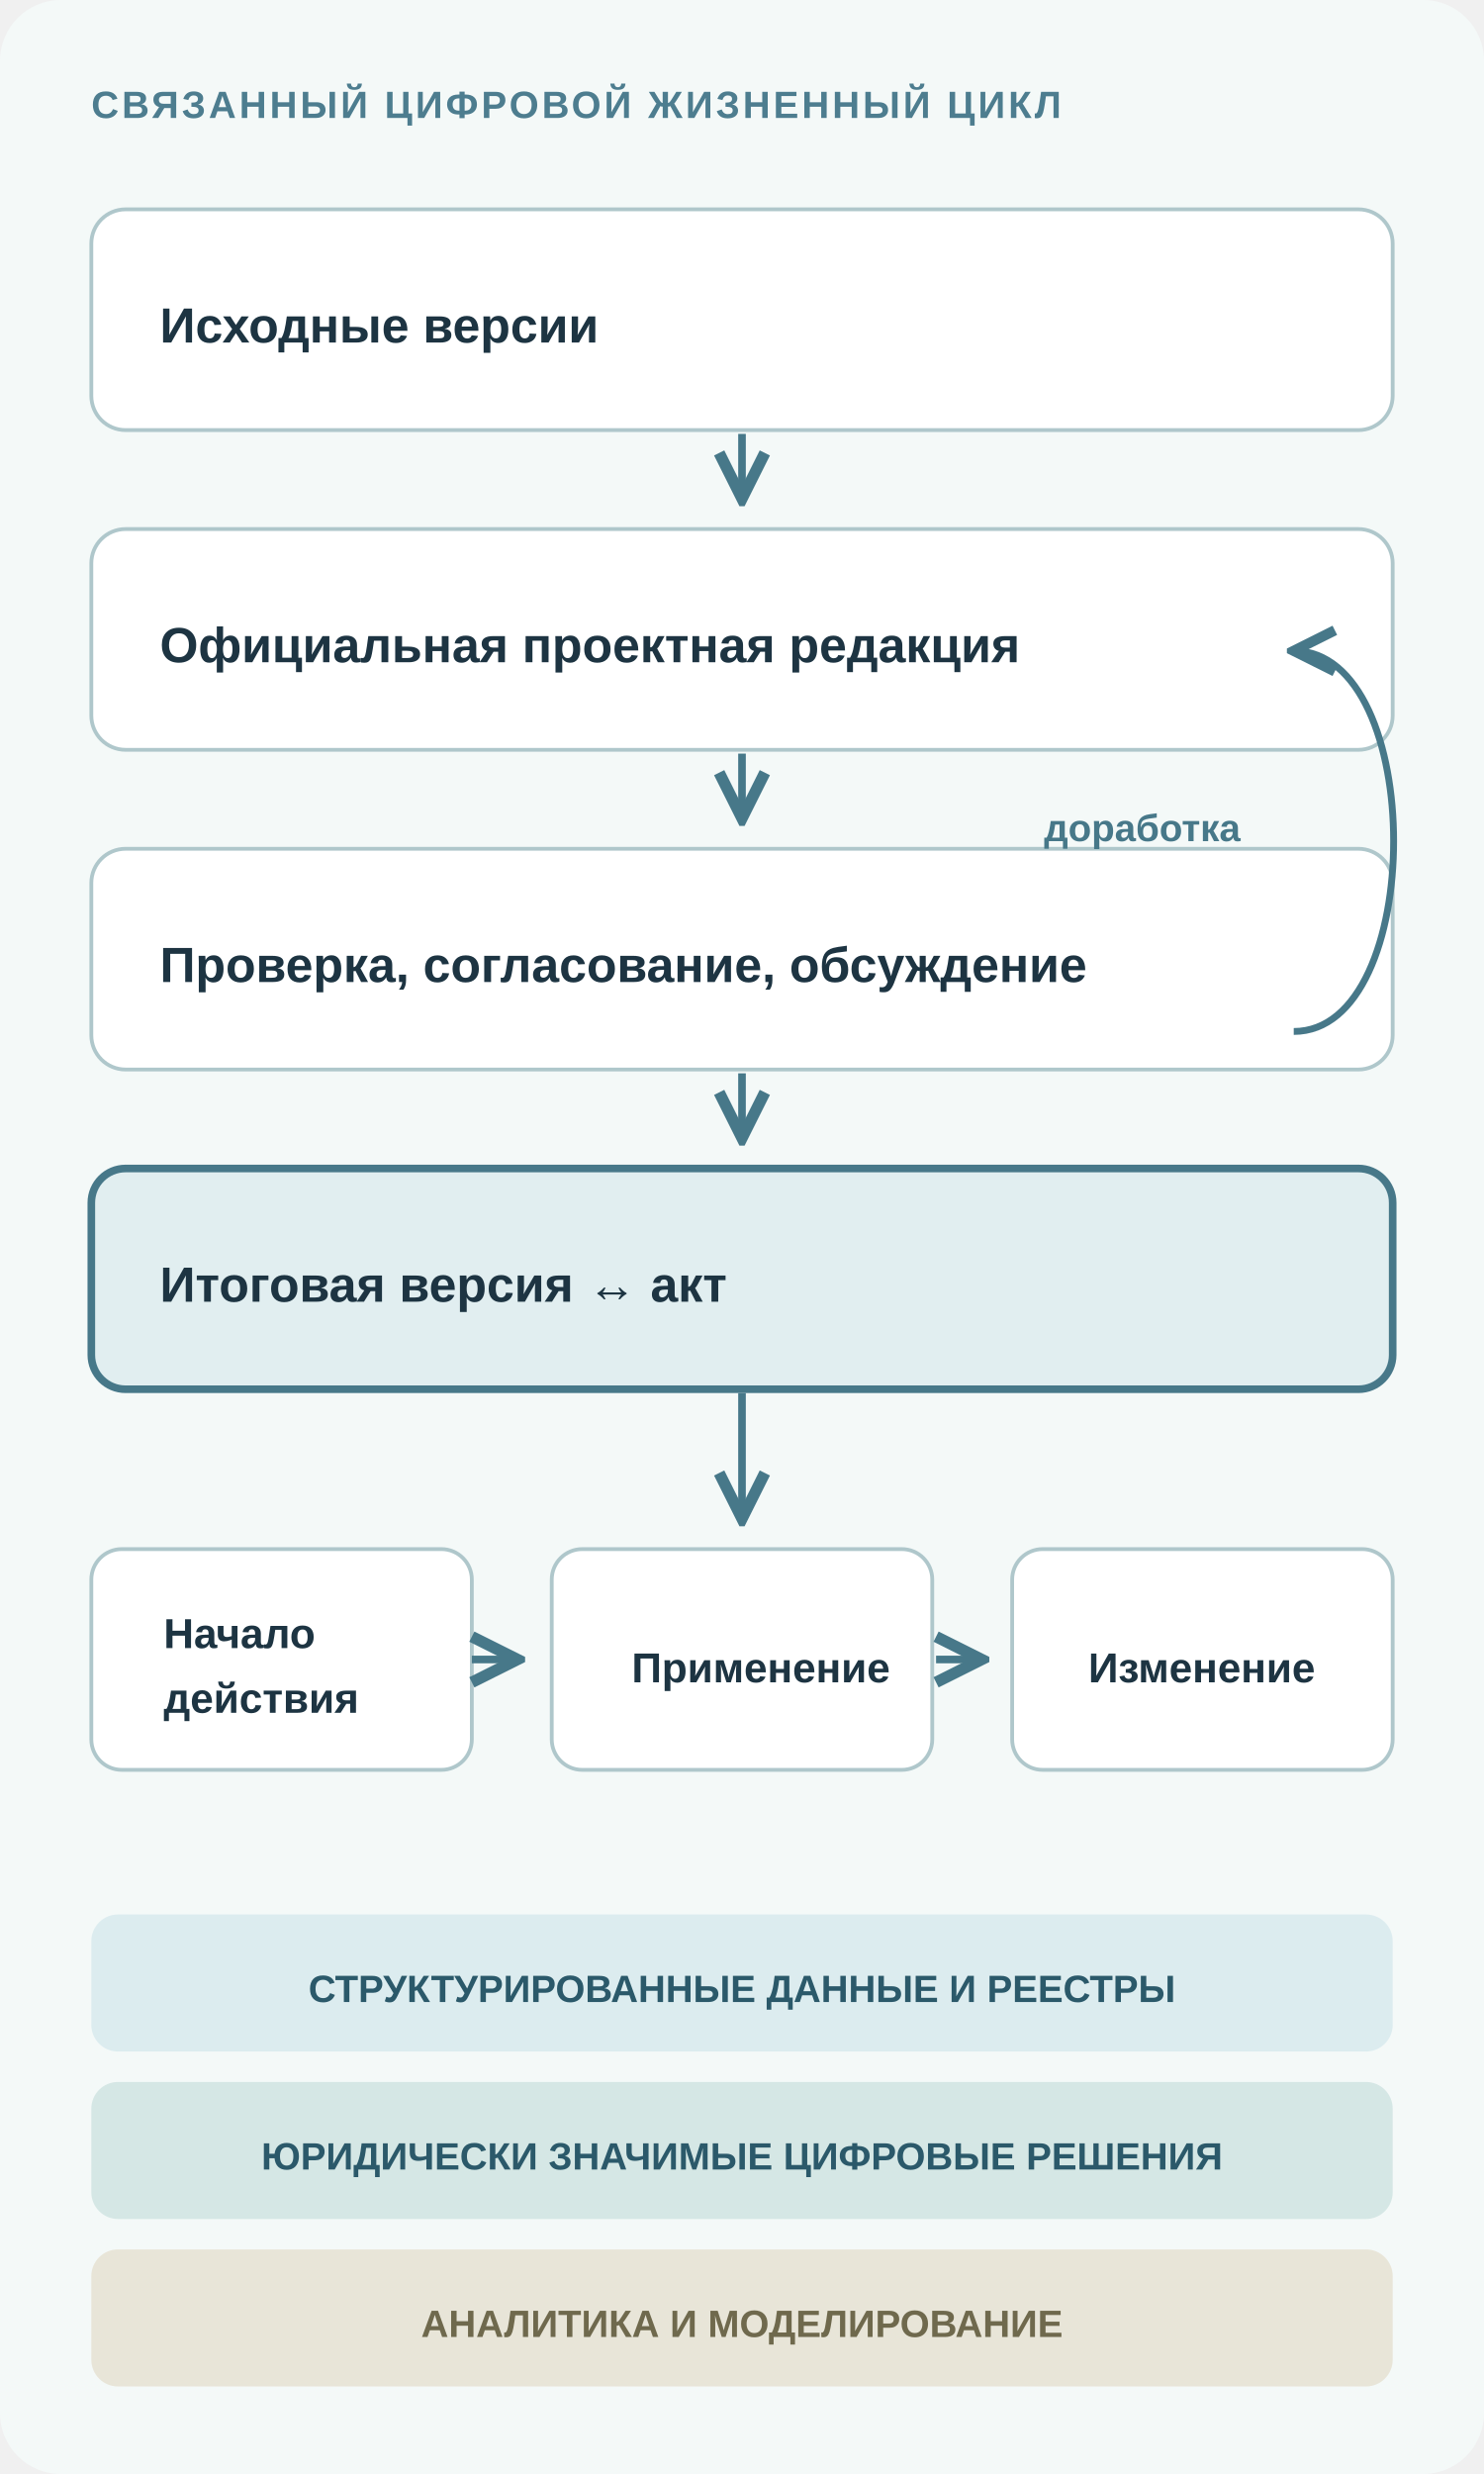
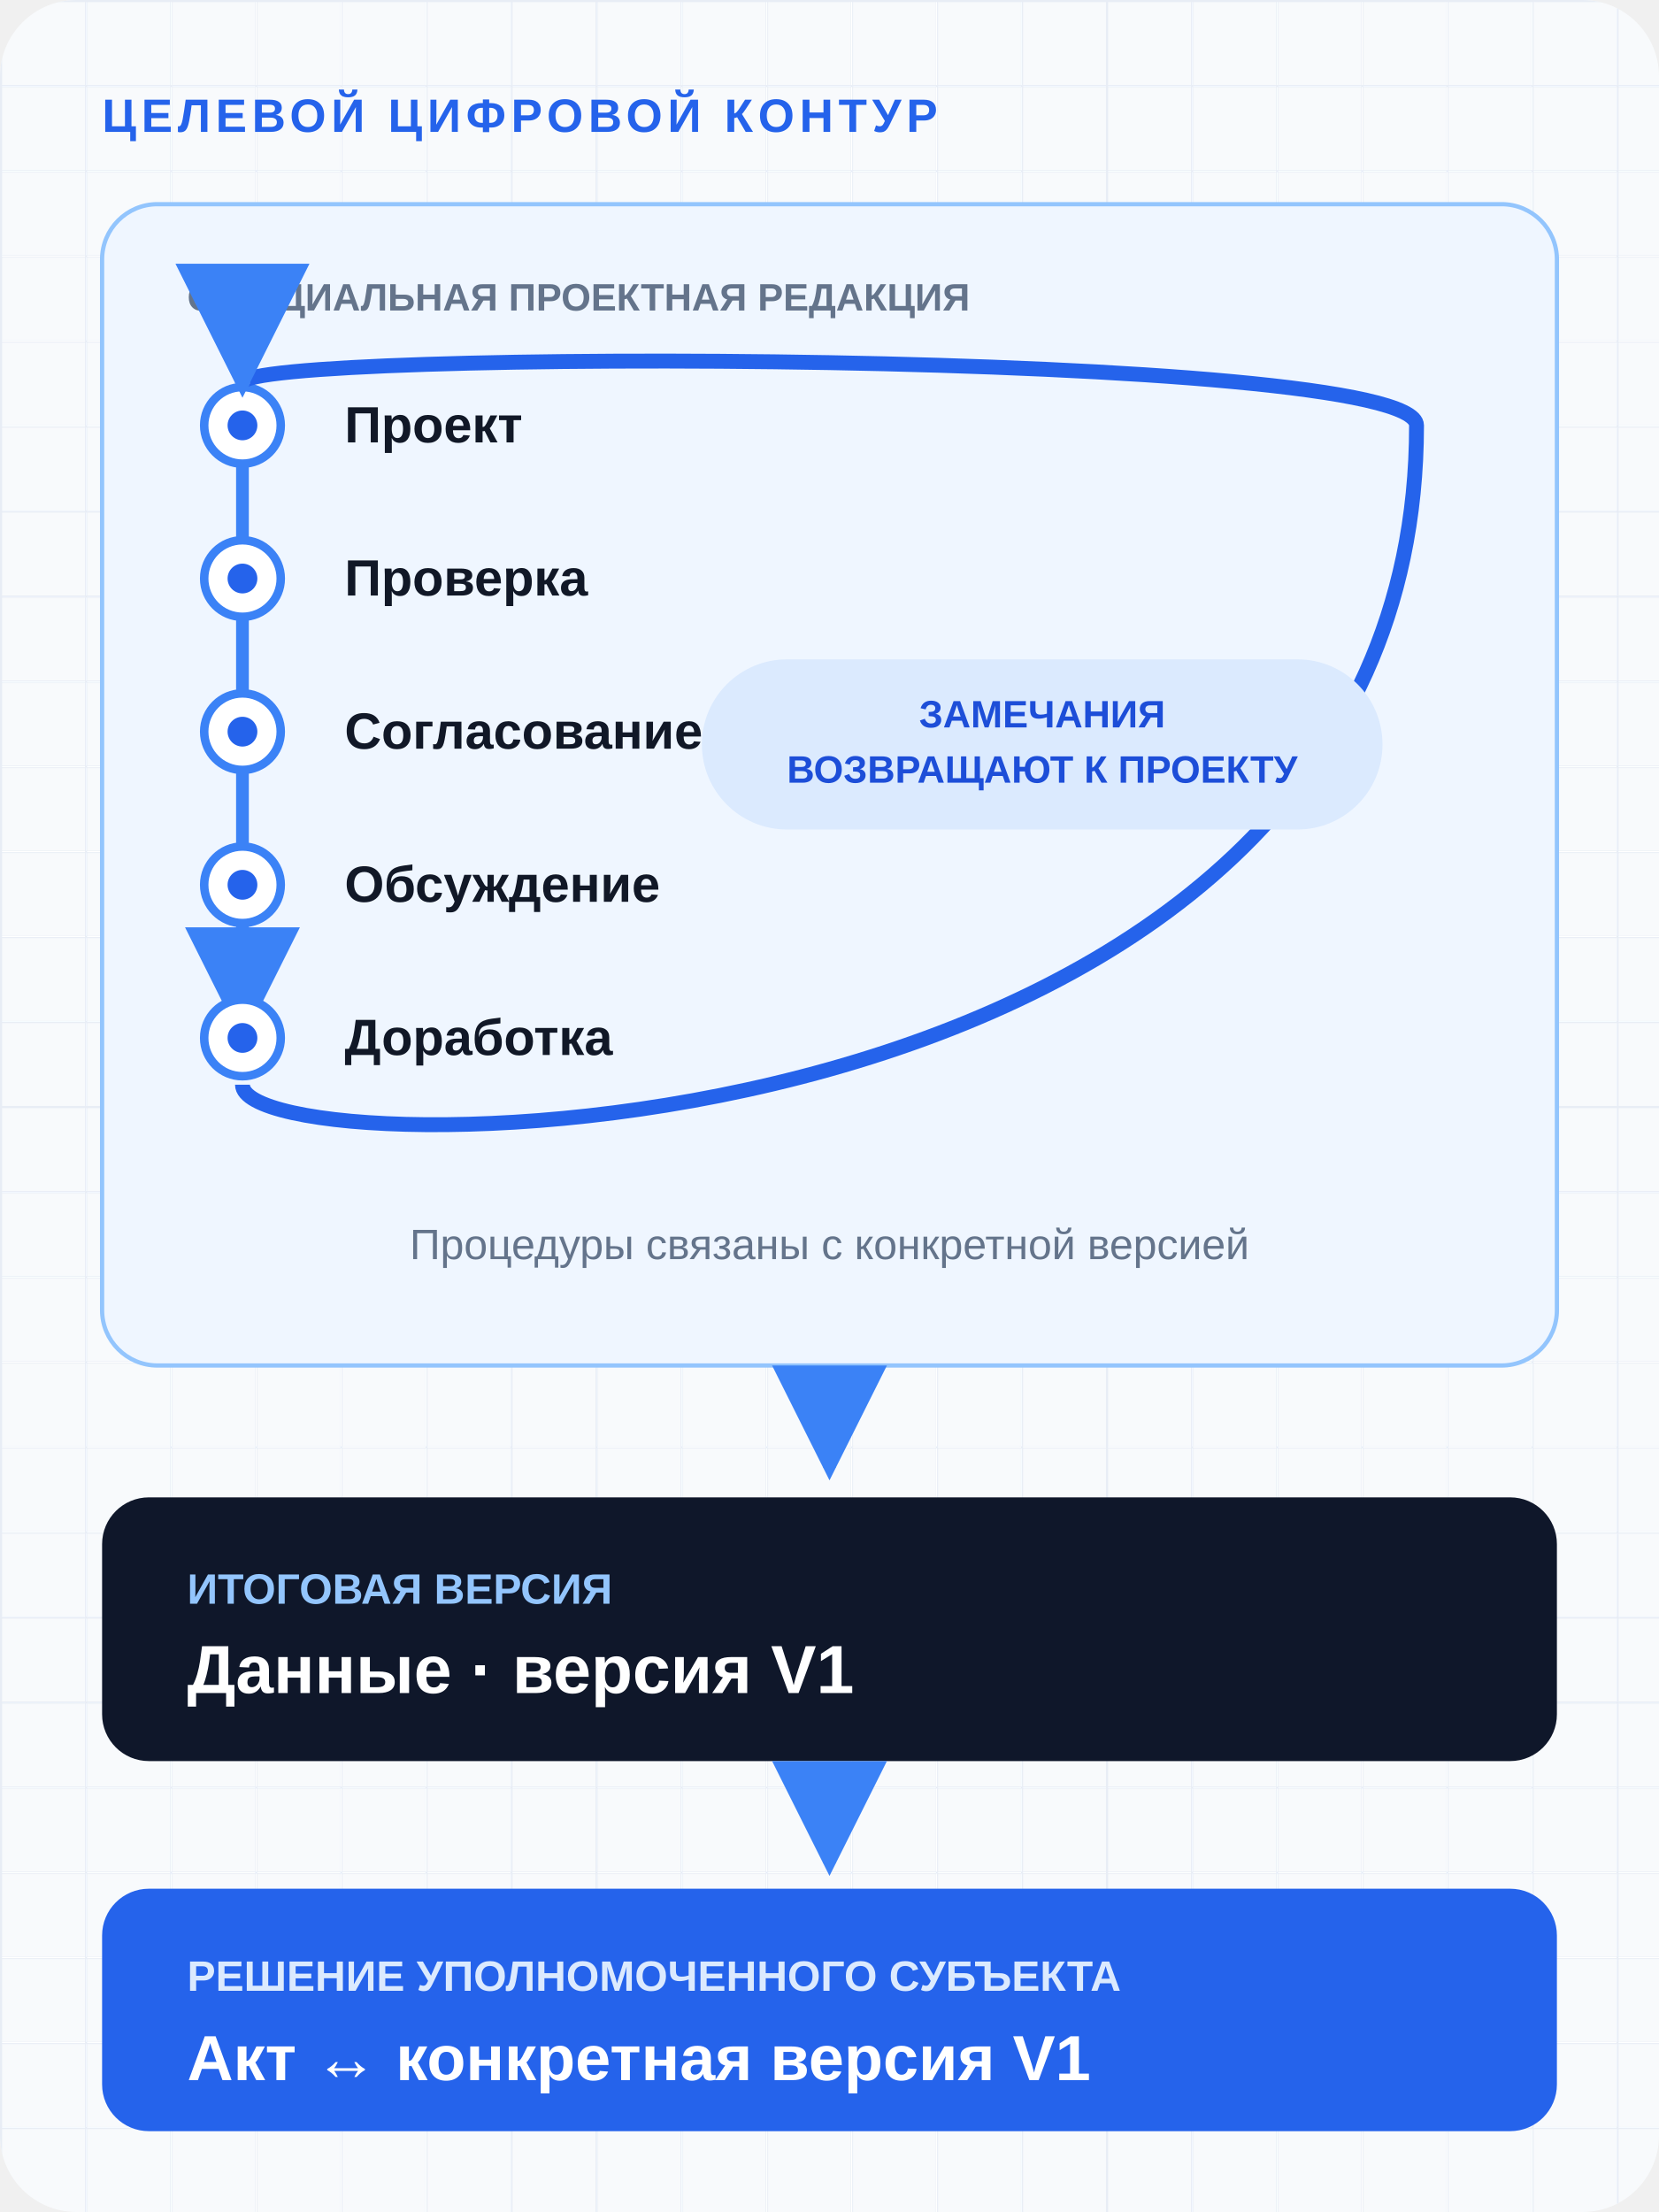
- <svg xmlns="http://www.w3.org/2000/svg" width="390" height="650" viewBox="0 0 390 650" role="img" aria-labelledby="title desc">
+ <svg xmlns="http://www.w3.org/2000/svg" width="390" height="520" viewBox="0 0 390 520" role="img" aria-labelledby="title desc">
  <defs>
-     <marker id="a" markerWidth="8" markerHeight="8" refX="7" refY="4" orient="auto">
-       <path d="M1 1l6 3-6 3" fill="none" stroke="#477889" stroke-width="1.5" />
+     <pattern id="g" width="20" height="20" patternUnits="userSpaceOnUse">
+       <path d="M20 0H0V20" fill="none" stroke="#E8EDF5" />
+     </pattern>
+     <marker id="a" markerWidth="9" markerHeight="9" refX="8" refY="4.5" orient="auto">
+       <path d="M0 0l9 4.5L0 9z" fill="#3B82F6" />
    </marker>
  </defs>
-   <rect width="390" height="650" rx="16" fill="#F4F9F8" />
-   <g font-family="Arial,Helvetica,sans-serif">
-     <text x="24" y="31" fill="#4D7D8F" font-size="10" font-weight="700" letter-spacing=".8">СВЯЗАННЫЙ ЦИФРОВОЙ ЖИЗНЕННЫЙ ЦИКЛ</text>
-     <g fill="#fff" stroke="#AFC7CB">
-       <rect x="24" y="55" width="342" height="58" rx="9" />
-       <rect x="24" y="139" width="342" height="58" rx="9" />
-       <rect x="24" y="223" width="342" height="58" rx="9" />
+   <rect width="390" height="520" rx="18" fill="#F8FAFC" />
+   <rect width="390" height="520" rx="18" fill="url(#g)" />
+   <g font-family="Arial,sans-serif">
+     <text x="24" y="31" fill="#2563EB" font-size="11" font-weight="700" letter-spacing="1.2">ЦЕЛЕВОЙ ЦИФРОВОЙ КОНТУР</text>
+     <rect x="24" y="48" width="342" height="273" rx="13" fill="#EFF6FF" stroke="#93C5FD" />
+     <text x="44" y="73" fill="#64748B" font-size="9" font-weight="700">ОФИЦИАЛЬНАЯ ПРОЕКТНАЯ РЕДАКЦИЯ</text>
+     <path d="M57 100v142" stroke="#3B82F6" stroke-width="3" marker-end="url(#a)" />
+     <g fill="#FFF" stroke="#3B82F6" stroke-width="2">
+       <circle cx="57" cy="100" r="9" />
+       <circle cx="57" cy="136" r="9" />
+       <circle cx="57" cy="172" r="9" />
+       <circle cx="57" cy="208" r="9" />
+       <circle cx="57" cy="244" r="9" />
    </g>
-     <rect x="24" y="307" width="342" height="58" rx="9" fill="#E1EEF0" stroke="#477889" stroke-width="2" />
-     <g fill="#1D3442" font-size="13" font-weight="700">
-       <text x="42" y="90">Исходные версии</text>
-       <text x="42" y="174">Официальная проектная редакция</text>
-       <text x="42" y="258">Проверка, согласование, обсуждение</text>
-       <text x="42" y="342">Итоговая версия ↔ акт</text>
+     <g fill="#2563EB">
+       <circle cx="57" cy="100" r="3.5" />
+       <circle cx="57" cy="136" r="3.5" />
+       <circle cx="57" cy="172" r="3.5" />
+       <circle cx="57" cy="208" r="3.5" />
+       <circle cx="57" cy="244" r="3.5" />
    </g>
-     <g fill="none" stroke="#477889" stroke-width="2" marker-end="url(#a)">
-       <path d="M195 114v17" />
-       <path d="M195 198v17" />
-       <path d="M195 282v17" />
+     <g fill="#111827" font-size="12" font-weight="700">
+       <text x="81" y="104">Проект</text>
+       <text x="81" y="140">Проверка</text>
+       <text x="81" y="176">Согласование</text>
+       <text x="81" y="212">Обсуждение</text>
+       <text x="81" y="248">Доработка</text>
    </g>
-     <path d="M340 271c35 0 35-100 0-100" fill="none" stroke="#477889" stroke-width="1.8" marker-end="url(#a)" />
-     <text x="326" y="221" text-anchor="end" fill="#477889" font-size="10" font-weight="700">доработка</text>
-     <g fill="#fff" stroke="#AFC7CB">
-       <rect x="24" y="407" width="100" height="58" rx="8" />
-       <rect x="145" y="407" width="100" height="58" rx="8" />
-       <rect x="266" y="407" width="100" height="58" rx="8" />
-     </g>
-     <g fill="#1D3442" font-size="11" font-weight="700">
-       <text x="43" y="433">Начало</text>
-       <text x="43" y="450">действия</text>
-       <text x="166" y="442">Применение</text>
-       <text x="286" y="442">Изменение</text>
-     </g>
-     <g fill="none" stroke="#477889" stroke-width="2" marker-end="url(#a)">
-       <path d="M124 436h12" />
-       <path d="M246 436h12" />
-     </g>
-     <path d="M195 366v33" fill="none" stroke="#477889" stroke-width="2" marker-end="url(#a)" />
-     <g>
-       <rect x="24" y="503" width="342" height="36" rx="7" fill="#DCECEF" />
-       <rect x="24" y="547" width="342" height="36" rx="7" fill="#D5E7E5" />
-       <rect x="24" y="591" width="342" height="36" rx="7" fill="#E8E5D8" />
-       <g text-anchor="middle" font-size="10" font-weight="700">
-         <text x="195" y="526" fill="#2B596A">СТРУКТУРИРОВАННЫЕ ДАННЫЕ И РЕЕСТРЫ</text>
-         <text x="195" y="570" fill="#2B596A">ЮРИДИЧЕСКИ ЗНАЧИМЫЕ ЦИФРОВЫЕ РЕШЕНИЯ</text>
-         <text x="195" y="614" fill="#6F694D">АНАЛИТИКА И МОДЕЛИРОВАНИЕ</text>
-       </g>
-     </g>
+     <path d="M57 255C57 276 333 276 333 100C333 82 57 82 57 90" fill="none" stroke="#2563EB" stroke-width="3.5" marker-end="url(#a)" />
+     <rect x="165" y="155" width="160" height="40" rx="20" fill="#DBEAFE" />
+     <text x="245" y="171" text-anchor="middle" fill="#1D4ED8" font-size="9" font-weight="700">ЗАМЕЧАНИЯ</text>
+     <text x="245" y="184" text-anchor="middle" fill="#1D4ED8" font-size="9" font-weight="700">ВОЗВРАЩАЮТ К ПРОЕКТУ</text>
+     <text x="195" y="296" text-anchor="middle" fill="#64748B" font-size="10">Процедуры связаны с конкретной версией</text>
+     <path d="M195 323v22" stroke="#3B82F6" stroke-width="3" marker-end="url(#a)" />
+     <rect x="24" y="352" width="342" height="62" rx="11" fill="#0F172A" />
+     <text x="44" y="377" fill="#93C5FD" font-size="10" font-weight="700">ИТОГОВАЯ ВЕРСИЯ</text>
+     <text x="44" y="398" fill="#FFF" font-size="16" font-weight="700">Данные · версия V1</text>
+     <path d="M195 416v22" stroke="#3B82F6" stroke-width="3" marker-end="url(#a)" />
+     <rect x="24" y="444" width="342" height="57" rx="11" fill="#2563EB" />
+     <text x="44" y="468" fill="#DBEAFE" font-size="10" font-weight="700">РЕШЕНИЕ УПОЛНОМОЧЕННОГО СУБЪЕКТА</text>
+     <text x="44" y="489" fill="#FFF" font-size="15" font-weight="700">Акт ↔ конкретная версия V1</text>
  </g>
</svg>
